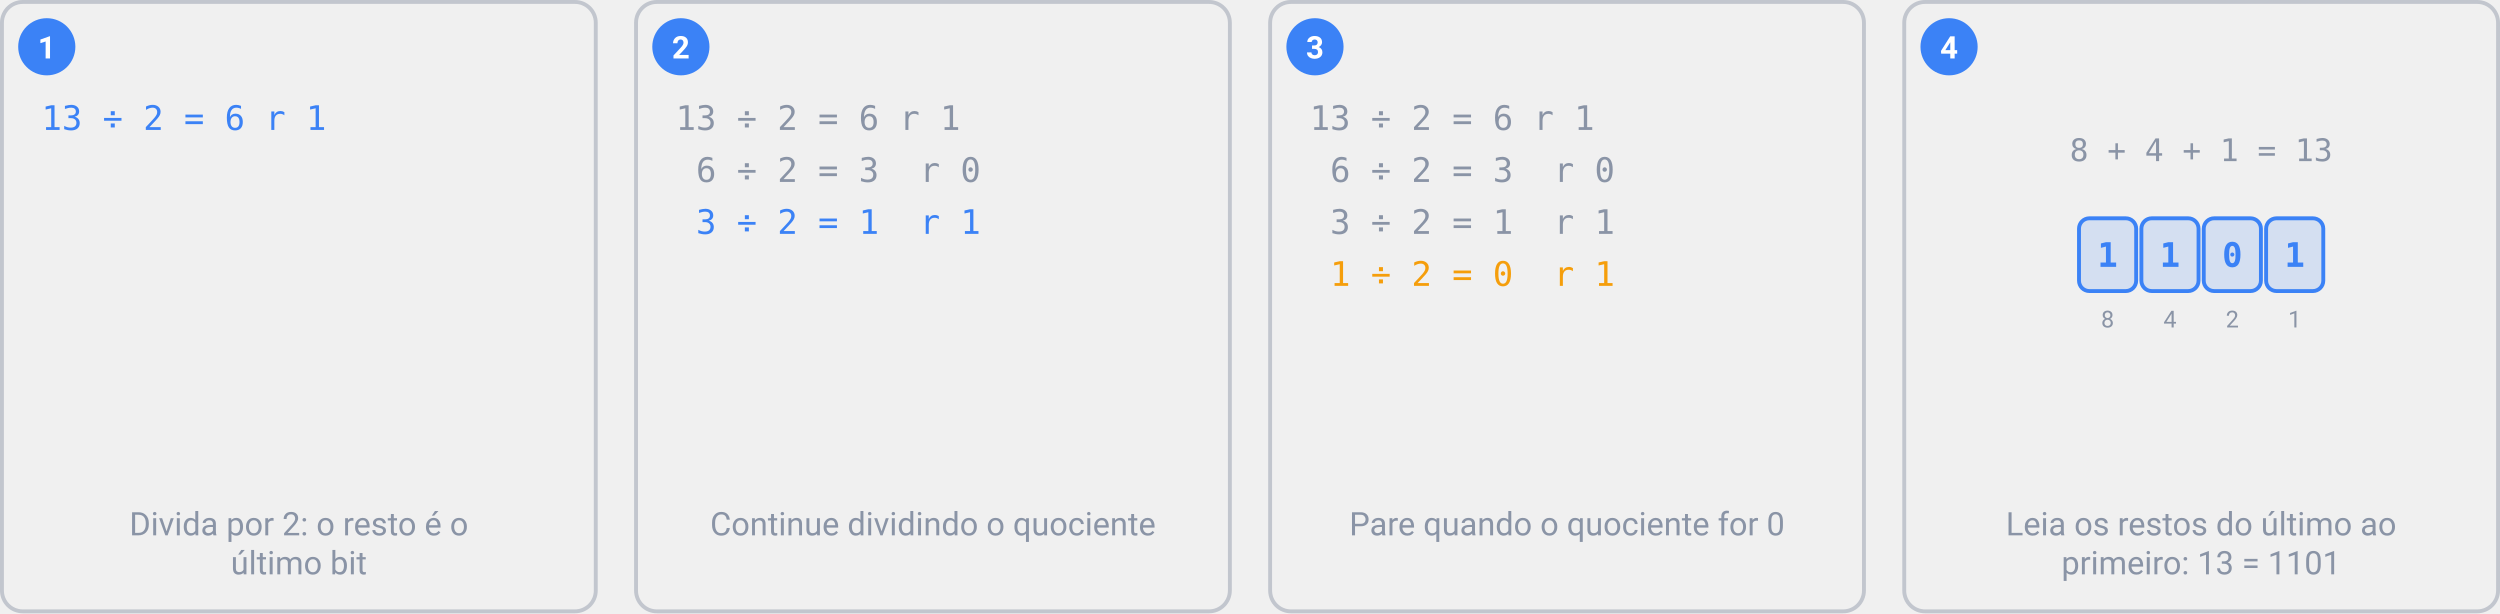
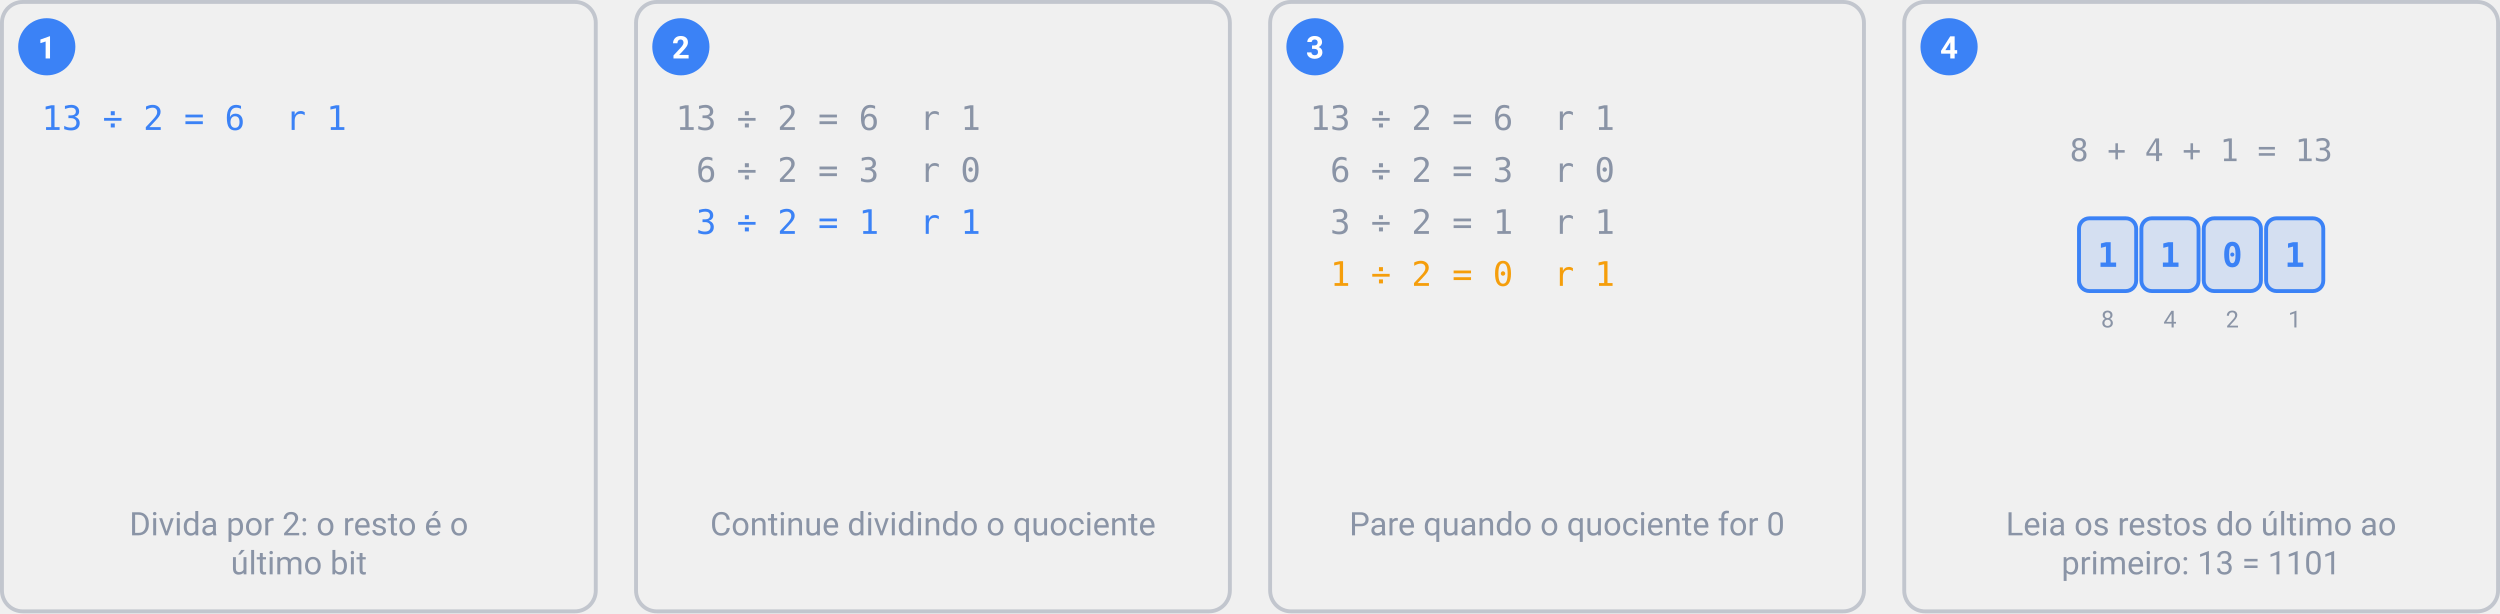
<svg xmlns="http://www.w3.org/2000/svg" viewBox="0 0 962 236" role="img" aria-label="Convertendo 13 para binário dividindo por 2: os restos 1, 0, 1, 1 lidos de trás para a frente dão 1101">
  <g transform="translate(0 0)">
    <rect x="0.75" y="0.75" width="228.5" height="234.5" rx="8" fill="none" stroke="#8a94a6" stroke-opacity="0.45" stroke-width="1.5" />
    <circle cx="18" cy="18" r="11" fill="#3b82f6" />
    <text x="18" y="22.5" fill="#ffffff" font-size="12" font-weight="700" text-anchor="middle" font-family="-apple-system, 'Segoe UI', Roboto, sans-serif">1</text>
-     <text x="16" y="50" fill="#3b82f6" font-size="13" text-anchor="start" font-family="ui-monospace, Menlo, Consolas, monospace">13 ÷ 2 = 6  r 1</text>
+     <text x="16" y="50" fill="#3b82f6" font-size="13" text-anchor="start" font-family="ui-monospace, Menlo, Consolas, monospace" xml:space="preserve">13 ÷ 2 = 6  r 1</text>
    <text x="115.0" y="206" fill="#8a94a6" font-size="12.5" text-anchor="middle" font-family="-apple-system, 'Segoe UI', Roboto, sans-serif">Divida por 2: o resto é o</text>
    <text x="115.0" y="221" fill="#8a94a6" font-size="12.5" text-anchor="middle" font-family="-apple-system, 'Segoe UI', Roboto, sans-serif">último bit</text>
  </g>
  <g transform="translate(244 0)">
    <rect x="0.75" y="0.75" width="228.5" height="234.5" rx="8" fill="none" stroke="#8a94a6" stroke-opacity="0.45" stroke-width="1.5" />
    <circle cx="18" cy="18" r="11" fill="#3b82f6" />
    <text x="18" y="22.5" fill="#ffffff" font-size="12" font-weight="700" text-anchor="middle" font-family="-apple-system, 'Segoe UI', Roboto, sans-serif">2</text>
-     <text x="16" y="50" fill="#8a94a6" font-size="13" text-anchor="start" font-family="ui-monospace, Menlo, Consolas, monospace">13 ÷ 2 = 6  r 1</text>
+     <text x="16" y="50" fill="#8a94a6" font-size="13" text-anchor="start" font-family="ui-monospace, Menlo, Consolas, monospace" xml:space="preserve">13 ÷ 2 = 6  r 1</text>
    <text x="16" y="70" fill="#8a94a6" font-size="13" text-anchor="start" font-family="ui-monospace, Menlo, Consolas, monospace" xml:space="preserve"> 6 ÷ 2 = 3  r 0</text>
    <text x="16" y="90" fill="#3b82f6" font-size="13" text-anchor="start" font-family="ui-monospace, Menlo, Consolas, monospace" xml:space="preserve"> 3 ÷ 2 = 1  r 1</text>
    <text x="115.0" y="206" fill="#8a94a6" font-size="12.5" text-anchor="middle" font-family="-apple-system, 'Segoe UI', Roboto, sans-serif">Continue dividindo o quociente</text>
  </g>
  <g transform="translate(488 0)">
    <rect x="0.75" y="0.75" width="228.5" height="234.5" rx="8" fill="none" stroke="#8a94a6" stroke-opacity="0.45" stroke-width="1.5" />
    <circle cx="18" cy="18" r="11" fill="#3b82f6" />
    <text x="18" y="22.5" fill="#ffffff" font-size="12" font-weight="700" text-anchor="middle" font-family="-apple-system, 'Segoe UI', Roboto, sans-serif">3</text>
-     <text x="16" y="50" fill="#8a94a6" font-size="13" text-anchor="start" font-family="ui-monospace, Menlo, Consolas, monospace">13 ÷ 2 = 6  r 1</text>
+     <text x="16" y="50" fill="#8a94a6" font-size="13" text-anchor="start" font-family="ui-monospace, Menlo, Consolas, monospace" xml:space="preserve">13 ÷ 2 = 6  r 1</text>
    <text x="16" y="70" fill="#8a94a6" font-size="13" text-anchor="start" font-family="ui-monospace, Menlo, Consolas, monospace" xml:space="preserve"> 6 ÷ 2 = 3  r 0</text>
    <text x="16" y="90" fill="#8a94a6" font-size="13" text-anchor="start" font-family="ui-monospace, Menlo, Consolas, monospace" xml:space="preserve"> 3 ÷ 2 = 1  r 1</text>
    <text x="16" y="110" fill="#f59e0b" font-size="13" text-anchor="start" font-family="ui-monospace, Menlo, Consolas, monospace" xml:space="preserve"> 1 ÷ 2 = 0  r 1</text>
    <text x="115.0" y="206" fill="#8a94a6" font-size="12.5" text-anchor="middle" font-family="-apple-system, 'Segoe UI', Roboto, sans-serif">Pare quando o quociente for 0</text>
  </g>
  <g transform="translate(732 0)">
    <rect x="0.75" y="0.75" width="228.5" height="234.5" rx="8" fill="none" stroke="#8a94a6" stroke-opacity="0.45" stroke-width="1.5" />
    <circle cx="18" cy="18" r="11" fill="#3b82f6" />
    <text x="18" y="22.5" fill="#ffffff" font-size="12" font-weight="700" text-anchor="middle" font-family="-apple-system, 'Segoe UI', Roboto, sans-serif">4</text>
    <rect x="68.0" y="84" width="22" height="28" rx="4" fill="#3b82f6" fill-opacity="0.15" stroke="#3b82f6" stroke-width="1.5" />
    <text x="79.0" y="102.68" fill="#3b82f6" font-size="13" text-anchor="middle" font-family="ui-monospace, Menlo, Consolas, monospace" font-weight="700">1</text>
    <text x="79.0" y="126" fill="#8a94a6" font-size="9" text-anchor="middle" font-family="-apple-system, 'Segoe UI', Roboto, sans-serif">8</text>
    <rect x="92.0" y="84" width="22" height="28" rx="4" fill="#3b82f6" fill-opacity="0.15" stroke="#3b82f6" stroke-width="1.5" />
    <text x="103.0" y="102.68" fill="#3b82f6" font-size="13" text-anchor="middle" font-family="ui-monospace, Menlo, Consolas, monospace" font-weight="700">1</text>
    <text x="103.0" y="126" fill="#8a94a6" font-size="9" text-anchor="middle" font-family="-apple-system, 'Segoe UI', Roboto, sans-serif">4</text>
    <rect x="116.0" y="84" width="22" height="28" rx="4" fill="#3b82f6" fill-opacity="0.15" stroke="#3b82f6" stroke-width="1.5" />
    <text x="127.0" y="102.68" fill="#3b82f6" font-size="13" text-anchor="middle" font-family="ui-monospace, Menlo, Consolas, monospace" font-weight="700">0</text>
    <text x="127.0" y="126" fill="#8a94a6" font-size="9" text-anchor="middle" font-family="-apple-system, 'Segoe UI', Roboto, sans-serif">2</text>
    <rect x="140.0" y="84" width="22" height="28" rx="4" fill="#3b82f6" fill-opacity="0.15" stroke="#3b82f6" stroke-width="1.5" />
    <text x="151.0" y="102.68" fill="#3b82f6" font-size="13" text-anchor="middle" font-family="ui-monospace, Menlo, Consolas, monospace" font-weight="700">1</text>
    <text x="151.0" y="126" fill="#8a94a6" font-size="9" text-anchor="middle" font-family="-apple-system, 'Segoe UI', Roboto, sans-serif">1</text>
    <text x="115.0" y="62" fill="#8a94a6" font-size="12" text-anchor="middle" font-family="ui-monospace, Menlo, Consolas, monospace">8 + 4 + 1 = 13</text>
    <text x="115.0" y="206" fill="#8a94a6" font-size="12.5" text-anchor="middle" font-family="-apple-system, 'Segoe UI', Roboto, sans-serif">Leia os restos do último ao</text>
    <text x="115.0" y="221" fill="#8a94a6" font-size="12.5" text-anchor="middle" font-family="-apple-system, 'Segoe UI', Roboto, sans-serif">primeiro: 13 = 1101</text>
  </g>
</svg>
